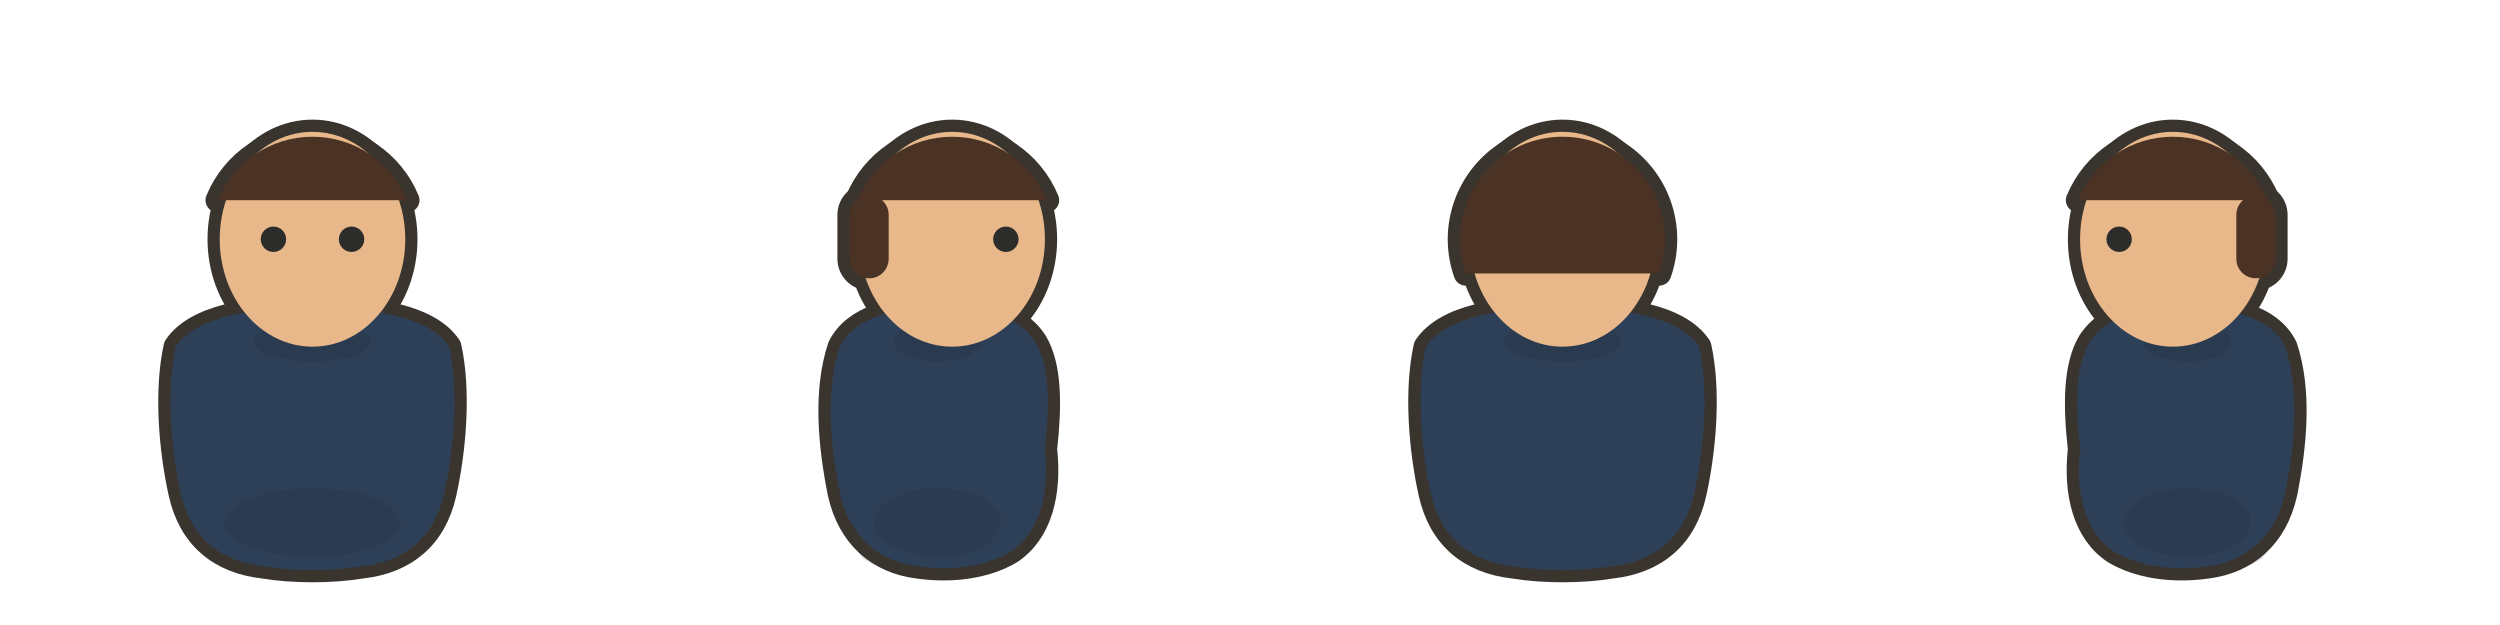
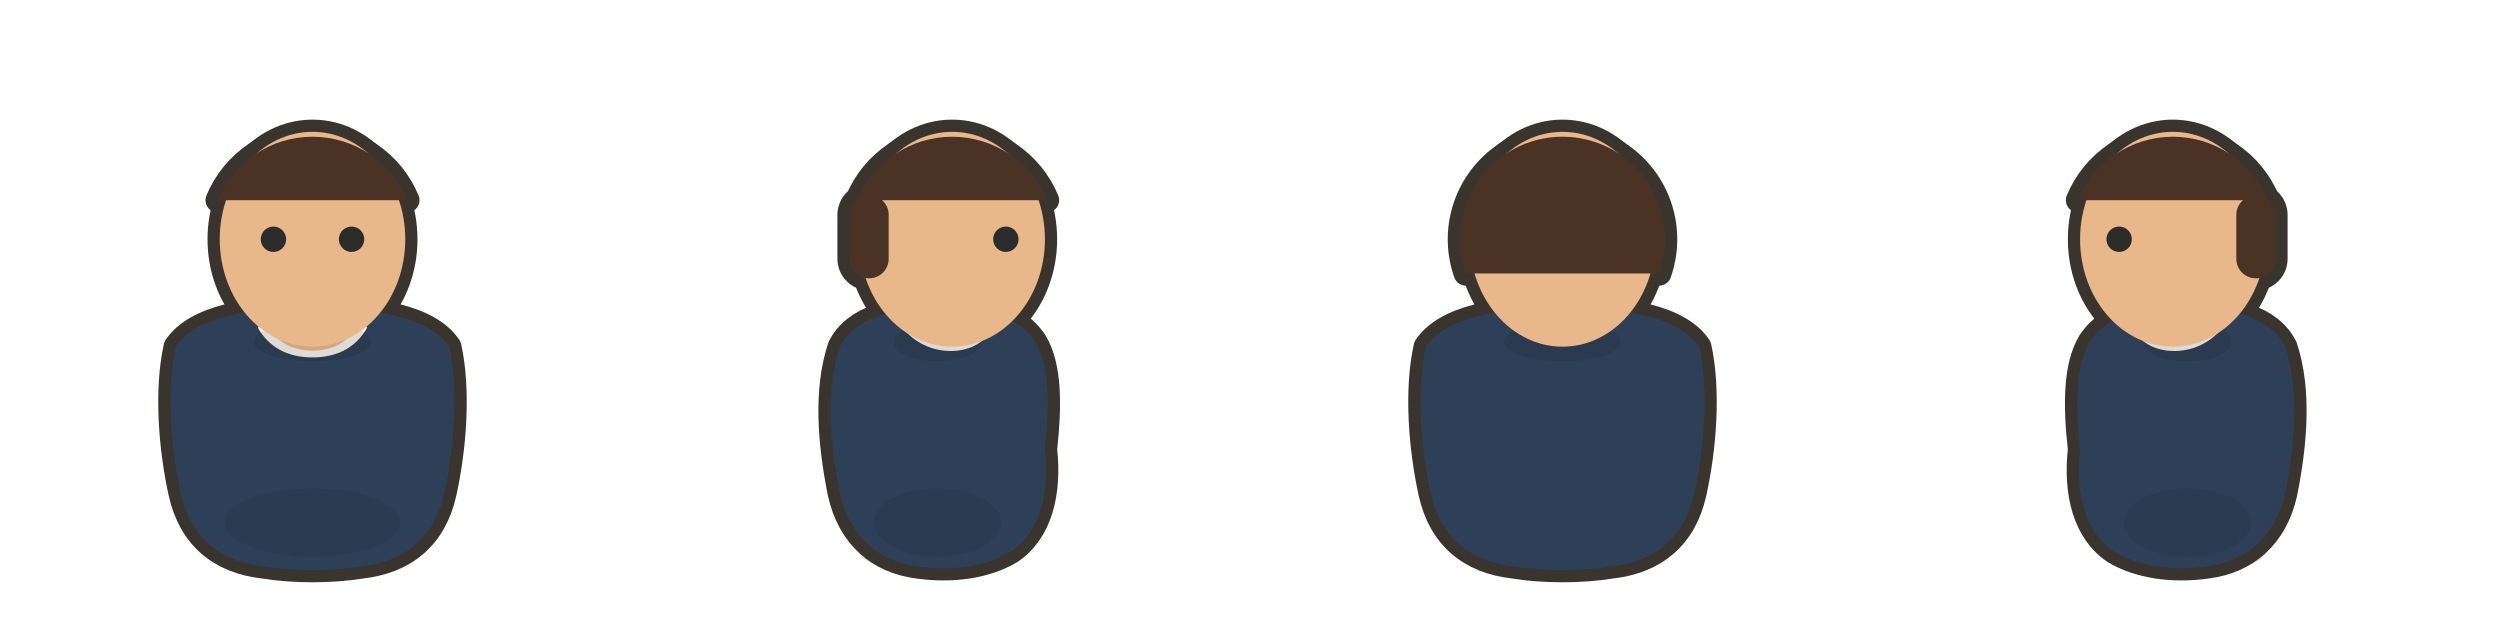
<svg xmlns="http://www.w3.org/2000/svg" viewBox="0 0 512 128" width="512" height="128">
  <g transform="translate(0 0)">
    <path d="M 48 113 a 16 4.5 0 1 0 32 0 a 16 4.5 0 1 0 -32 0 Z" fill="#000000" opacity="0.12" />
    <g transform="translate(64 0) scale(1 1) translate(-64 0)">
      <g transform="translate(64 87)">
        <path d="M 0 -24 C -13 -24 -24 -22 -28 -16 C -30 -7 -29 5 -27 14 C -25 23 -19 28 -10 29 C -4 30 4 30 10 29 C 19 28 25 23 27 14 C 29 5 30 -7 28 -16 C 24 -22 13 -24 0 -24 Z" fill="#3A342E" stroke="#3A342E" stroke-width="5" stroke-linejoin="round" stroke-linecap="round" />
      </g>
    </g>
    <g transform="translate(64 63) scale(1) translate(-64 -63)">
      <g transform="translate(64 49)">
        <path d="M -19 0 a 19 22 0 1 0 38 0 a 19 22 0 1 0 -38 0 Z" fill="#3A342E" stroke="#3A342E" stroke-width="5" stroke-linejoin="round" stroke-linecap="round" />
      </g>
      <g transform="translate(64 49)">
        <path d="M -19.416 -8 A 21 21 0 0 1 19.416 -8 Z" fill="#3A342E" stroke="#3A342E" stroke-width="5" stroke-linejoin="round" stroke-linecap="round" />
      </g>
    </g>
    <g transform="translate(64 0) scale(1 1) translate(-64 0)">
      <g transform="translate(64 87)">
        <path d="M 0 -24 C -13 -24 -24 -22 -28 -16 C -30 -7 -29 5 -27 14 C -25 23 -19 28 -10 29 C -4 30 4 30 10 29 C 19 28 25 23 27 14 C 29 5 30 -7 28 -16 C 24 -22 13 -24 0 -24 Z" fill="#2E4057" />
        <path d="M -18 20 a 18 7 0 1 0 36 0 a 18 7 0 1 0 -36 0 Z" fill="#00000012" />
      </g>
      <g transform="translate(64 87)">
-         <path d="M -9.18 -24 Q 0 -17 9.18 -24 Z" fill="#E8B88A" />
+         <path d="M0-24C-4.8-24-9.6-22.5-11.2-19.9-8.9-15.8-5-13.8 0-13.8 5-13.8 8.9-15.8 11.2-19.9 9.6-22.5 4.8-24 0-24Z" fill="#F5F2EA" />
+         <path d="M0-23.3C-4-23.3-7.6-22-8.8-19.6-6.7-16.5-3.6-15.2 0-15.2 3.6-15.2 6.7-16.5 8.8-19.6 7.6-22 4-23.3 0-23.3Z" fill="#E8B88A" />
      </g>
      <g transform="translate(64 87)">
        <path d="M -12 -17 a 12 4 0 1 0 24 0 a 12 4 0 1 0 -24 0 Z" fill="#00000018" />
      </g>
    </g>
    <g transform="translate(64 63) scale(1) translate(-64 -63)">
      <g transform="translate(64 49)">
        <path d="M -19 0 a 19 22 0 1 0 38 0 a 19 22 0 1 0 -38 0 Z" fill="#E8B88A" />
        <path d="M -10.6 0 a 2.6 2.6 0 1 0 5.2 0 a 2.6 2.6 0 1 0 -5.2 0 Z" fill="#2C2C2A" />
        <path d="M 5.4 0 a 2.6 2.6 0 1 0 5.2 0 a 2.6 2.6 0 1 0 -5.2 0 Z" fill="#2C2C2A" />
      </g>
      <g transform="translate(64 49)">
        <path d="M -19.416 -8 A 21 21 0 0 1 19.416 -8 Z" fill="#4A3325" />
      </g>
    </g>
  </g>
  <g transform="translate(128 0)">
    <path d="M 48 113 a 16 4.5 0 1 0 32 0 a 16 4.5 0 1 0 -32 0 Z" fill="#000000" opacity="0.12" />
    <g transform="translate(64 0) scale(1 1) translate(-64 0)">
      <g transform="translate(64 87)">
        <path d="M 0 -24 C -9 -24 -17 -22 -20 -16 C -23 -7 -22 4 -20 14 C -18 23 -12 28 -4 29 C 3 30 10 29 15 26 C 21 22 23 14 22 5 C 23 -4 23 -12 20 -17 C 16 -23 9 -24 0 -24 Z" fill="#3A342E" stroke="#3A342E" stroke-width="5" stroke-linejoin="round" stroke-linecap="round" />
      </g>
    </g>
    <g transform="translate(64 63) scale(1) translate(-64 -63)">
      <g transform="translate(67 49)">
        <path d="M -19 0 a 19 22 0 1 0 38 0 a 19 22 0 1 0 -38 0 Z" fill="#3A342E" stroke="#3A342E" stroke-width="5" stroke-linejoin="round" stroke-linecap="round" />
      </g>
      <g transform="translate(67 49)">
        <path d="M -19.416 -8 A 21 21 0 0 1 19.416 -8 Z" fill="#3A342E" stroke="#3A342E" stroke-width="5" stroke-linejoin="round" stroke-linecap="round" />
        <path d="M -17 -9 h 0 a 4 4 0 0 1 4 4 v 9 a 4 4 0 0 1 -4 4 h 0 a 4 4 0 0 1 -4 -4 v -9 a 4 4 0 0 1 4 -4 Z" fill="#3A342E" stroke="#3A342E" stroke-width="5" stroke-linejoin="round" stroke-linecap="round" />
      </g>
    </g>
    <g transform="translate(64 0) scale(1 1) translate(-64 0)">
      <g transform="translate(64 87)">
        <path d="M 0 -24 C -9 -24 -17 -22 -20 -16 C -23 -7 -22 4 -20 14 C -18 23 -12 28 -4 29 C 3 30 10 29 15 26 C 21 22 23 14 22 5 C 23 -4 23 -12 20 -17 C 16 -23 9 -24 0 -24 Z" fill="#2E4057" />
        <path d="M -13 20 a 13 7 0 1 0 26 0 a 13 7 0 1 0 -26 0 Z" fill="#00000012" />
      </g>
      <g transform="translate(64 87)">
-         <path d="M -4 -24 Q 1 -19 6 -24 Z" fill="#E8B88A" />
+         <path d="M-1-24C-4.8-23.7-7-22-7.3-20-4.4-16.4-0.2-14.7 4.2-15.2 8-15.7 10.4-17.7 11.5-20.5 9.2-22.8 4.1-24.2-1-24Z" fill="#F5F2EA" />
+         <path d="M-0.4-23.8C-3.5-23.5-5.2-22.2-5.4-20.4-3-17.8 0.1-16.7 3.6-17 6.4-17.3 8.3-18.7 9.1-20.6 7.3-22.2 3.3-23.7-0.4-23.8Z" fill="#E8B88A" />
      </g>
      <g transform="translate(64 87)">
        <path d="M -9 -17 a 9 4 0 1 0 18 0 a 9 4 0 1 0 -18 0 Z" fill="#00000018" />
      </g>
    </g>
    <g transform="translate(64 63) scale(1) translate(-64 -63)">
      <g transform="translate(67 49)">
        <path d="M -19 0 a 19 22 0 1 0 38 0 a 19 22 0 1 0 -38 0 Z" fill="#E8B88A" />
        <path d="M 8.4 0 a 2.6 2.6 0 1 0 5.2 0 a 2.6 2.6 0 1 0 -5.2 0 Z" fill="#2C2C2A" />
      </g>
      <g transform="translate(67 49)">
        <path d="M -19.416 -8 A 21 21 0 0 1 19.416 -8 Z" fill="#4A3325" />
        <path d="M -17 -9 h 0 a 4 4 0 0 1 4 4 v 9 a 4 4 0 0 1 -4 4 h 0 a 4 4 0 0 1 -4 -4 v -9 a 4 4 0 0 1 4 -4 Z" fill="#4A3325" />
      </g>
    </g>
  </g>
  <g transform="translate(256 0)">
    <path d="M 48 113 a 16 4.5 0 1 0 32 0 a 16 4.5 0 1 0 -32 0 Z" fill="#000000" opacity="0.12" />
    <g transform="translate(64 0) scale(1 1) translate(-64 0)">
      <g transform="translate(64 87)">
        <path d="M 0 -24 C -13 -24 -24 -22 -28 -16 C -30 -7 -29 5 -27 14 C -25 23 -19 28 -10 29 C -4 30 4 30 10 29 C 19 28 25 23 27 14 C 29 5 30 -7 28 -16 C 24 -22 13 -24 0 -24 Z" fill="#3A342E" stroke="#3A342E" stroke-width="5" stroke-linejoin="round" stroke-linecap="round" />
      </g>
    </g>
    <g transform="translate(64 63) scale(1) translate(-64 -63)">
      <g transform="translate(64 49)">
        <path d="M -19 0 a 19 22 0 1 0 38 0 a 19 22 0 1 0 -38 0 Z" fill="#3A342E" stroke="#3A342E" stroke-width="5" stroke-linejoin="round" stroke-linecap="round" />
      </g>
      <g transform="translate(64 49)">
        <path d="M -19.799 7 A 21 21 0 1 1 19.799 7 Z" fill="#3A342E" stroke="#3A342E" stroke-width="5" stroke-linejoin="round" stroke-linecap="round" />
      </g>
    </g>
    <g transform="translate(64 0) scale(1 1) translate(-64 0)">
      <g transform="translate(64 87)">
        <path d="M 0 -24 C -13 -24 -24 -22 -28 -16 C -30 -7 -29 5 -27 14 C -25 23 -19 28 -10 29 C -4 30 4 30 10 29 C 19 28 25 23 27 14 C 29 5 30 -7 28 -16 C 24 -22 13 -24 0 -24 Z" fill="#2E4057" />
      </g>
      <g transform="translate(64 87)">
        <path d="M -12 -17 a 12 4 0 1 0 24 0 a 12 4 0 1 0 -24 0 Z" fill="#00000018" />
      </g>
    </g>
    <g transform="translate(64 63) scale(1) translate(-64 -63)">
      <g transform="translate(64 49)">
        <path d="M -19 0 a 19 22 0 1 0 38 0 a 19 22 0 1 0 -38 0 Z" fill="#E8B88A" />
      </g>
      <g transform="translate(64 49)">
        <path d="M -19.799 7 A 21 21 0 1 1 19.799 7 Z" fill="#4A3325" />
      </g>
    </g>
  </g>
  <g transform="translate(384 0)">
    <path d="M 48 113 a 16 4.5 0 1 0 32 0 a 16 4.5 0 1 0 -32 0 Z" fill="#000000" opacity="0.12" />
    <g transform="translate(128 0) scale(-1 1)">
      <g transform="translate(64 0) scale(1 1) translate(-64 0)">
        <g transform="translate(64 87)">
          <path d="M 0 -24 C -9 -24 -17 -22 -20 -16 C -23 -7 -22 4 -20 14 C -18 23 -12 28 -4 29 C 3 30 10 29 15 26 C 21 22 23 14 22 5 C 23 -4 23 -12 20 -17 C 16 -23 9 -24 0 -24 Z" fill="#3A342E" stroke="#3A342E" stroke-width="5" stroke-linejoin="round" stroke-linecap="round" />
        </g>
      </g>
      <g transform="translate(64 63) scale(1) translate(-64 -63)">
        <g transform="translate(67 49)">
          <path d="M -19 0 a 19 22 0 1 0 38 0 a 19 22 0 1 0 -38 0 Z" fill="#3A342E" stroke="#3A342E" stroke-width="5" stroke-linejoin="round" stroke-linecap="round" />
        </g>
        <g transform="translate(67 49)">
          <path d="M -19.416 -8 A 21 21 0 0 1 19.416 -8 Z" fill="#3A342E" stroke="#3A342E" stroke-width="5" stroke-linejoin="round" stroke-linecap="round" />
          <path d="M -17 -9 h 0 a 4 4 0 0 1 4 4 v 9 a 4 4 0 0 1 -4 4 h 0 a 4 4 0 0 1 -4 -4 v -9 a 4 4 0 0 1 4 -4 Z" fill="#3A342E" stroke="#3A342E" stroke-width="5" stroke-linejoin="round" stroke-linecap="round" />
        </g>
      </g>
      <g transform="translate(64 0) scale(1 1) translate(-64 0)">
        <g transform="translate(64 87)">
          <path d="M 0 -24 C -9 -24 -17 -22 -20 -16 C -23 -7 -22 4 -20 14 C -18 23 -12 28 -4 29 C 3 30 10 29 15 26 C 21 22 23 14 22 5 C 23 -4 23 -12 20 -17 C 16 -23 9 -24 0 -24 Z" fill="#2E4057" />
          <path d="M -13 20 a 13 7 0 1 0 26 0 a 13 7 0 1 0 -26 0 Z" fill="#00000012" />
        </g>
        <g transform="translate(64 87)">
-           <path d="M -4 -24 Q 1 -19 6 -24 Z" fill="#E8B88A" />
+           <path d="M-1-24C-4.8-23.7-7-22-7.3-20-4.4-16.4-0.2-14.7 4.2-15.2 8-15.7 10.4-17.7 11.5-20.5 9.2-22.8 4.1-24.2-1-24Z" fill="#F5F2EA" />
+           <path d="M-0.4-23.8C-3.5-23.5-5.2-22.2-5.4-20.4-3-17.8 0.1-16.7 3.6-17 6.4-17.3 8.3-18.7 9.1-20.6 7.3-22.2 3.3-23.7-0.4-23.8Z" fill="#E8B88A" />
        </g>
        <g transform="translate(64 87)">
          <path d="M -9 -17 a 9 4 0 1 0 18 0 a 9 4 0 1 0 -18 0 Z" fill="#00000018" />
        </g>
      </g>
      <g transform="translate(64 63) scale(1) translate(-64 -63)">
        <g transform="translate(67 49)">
          <path d="M -19 0 a 19 22 0 1 0 38 0 a 19 22 0 1 0 -38 0 Z" fill="#E8B88A" />
          <path d="M 8.4 0 a 2.6 2.6 0 1 0 5.2 0 a 2.6 2.6 0 1 0 -5.2 0 Z" fill="#2C2C2A" />
        </g>
        <g transform="translate(67 49)">
          <path d="M -19.416 -8 A 21 21 0 0 1 19.416 -8 Z" fill="#4A3325" />
          <path d="M -17 -9 h 0 a 4 4 0 0 1 4 4 v 9 a 4 4 0 0 1 -4 4 h 0 a 4 4 0 0 1 -4 -4 v -9 a 4 4 0 0 1 4 -4 Z" fill="#4A3325" />
        </g>
      </g>
    </g>
  </g>
</svg>
